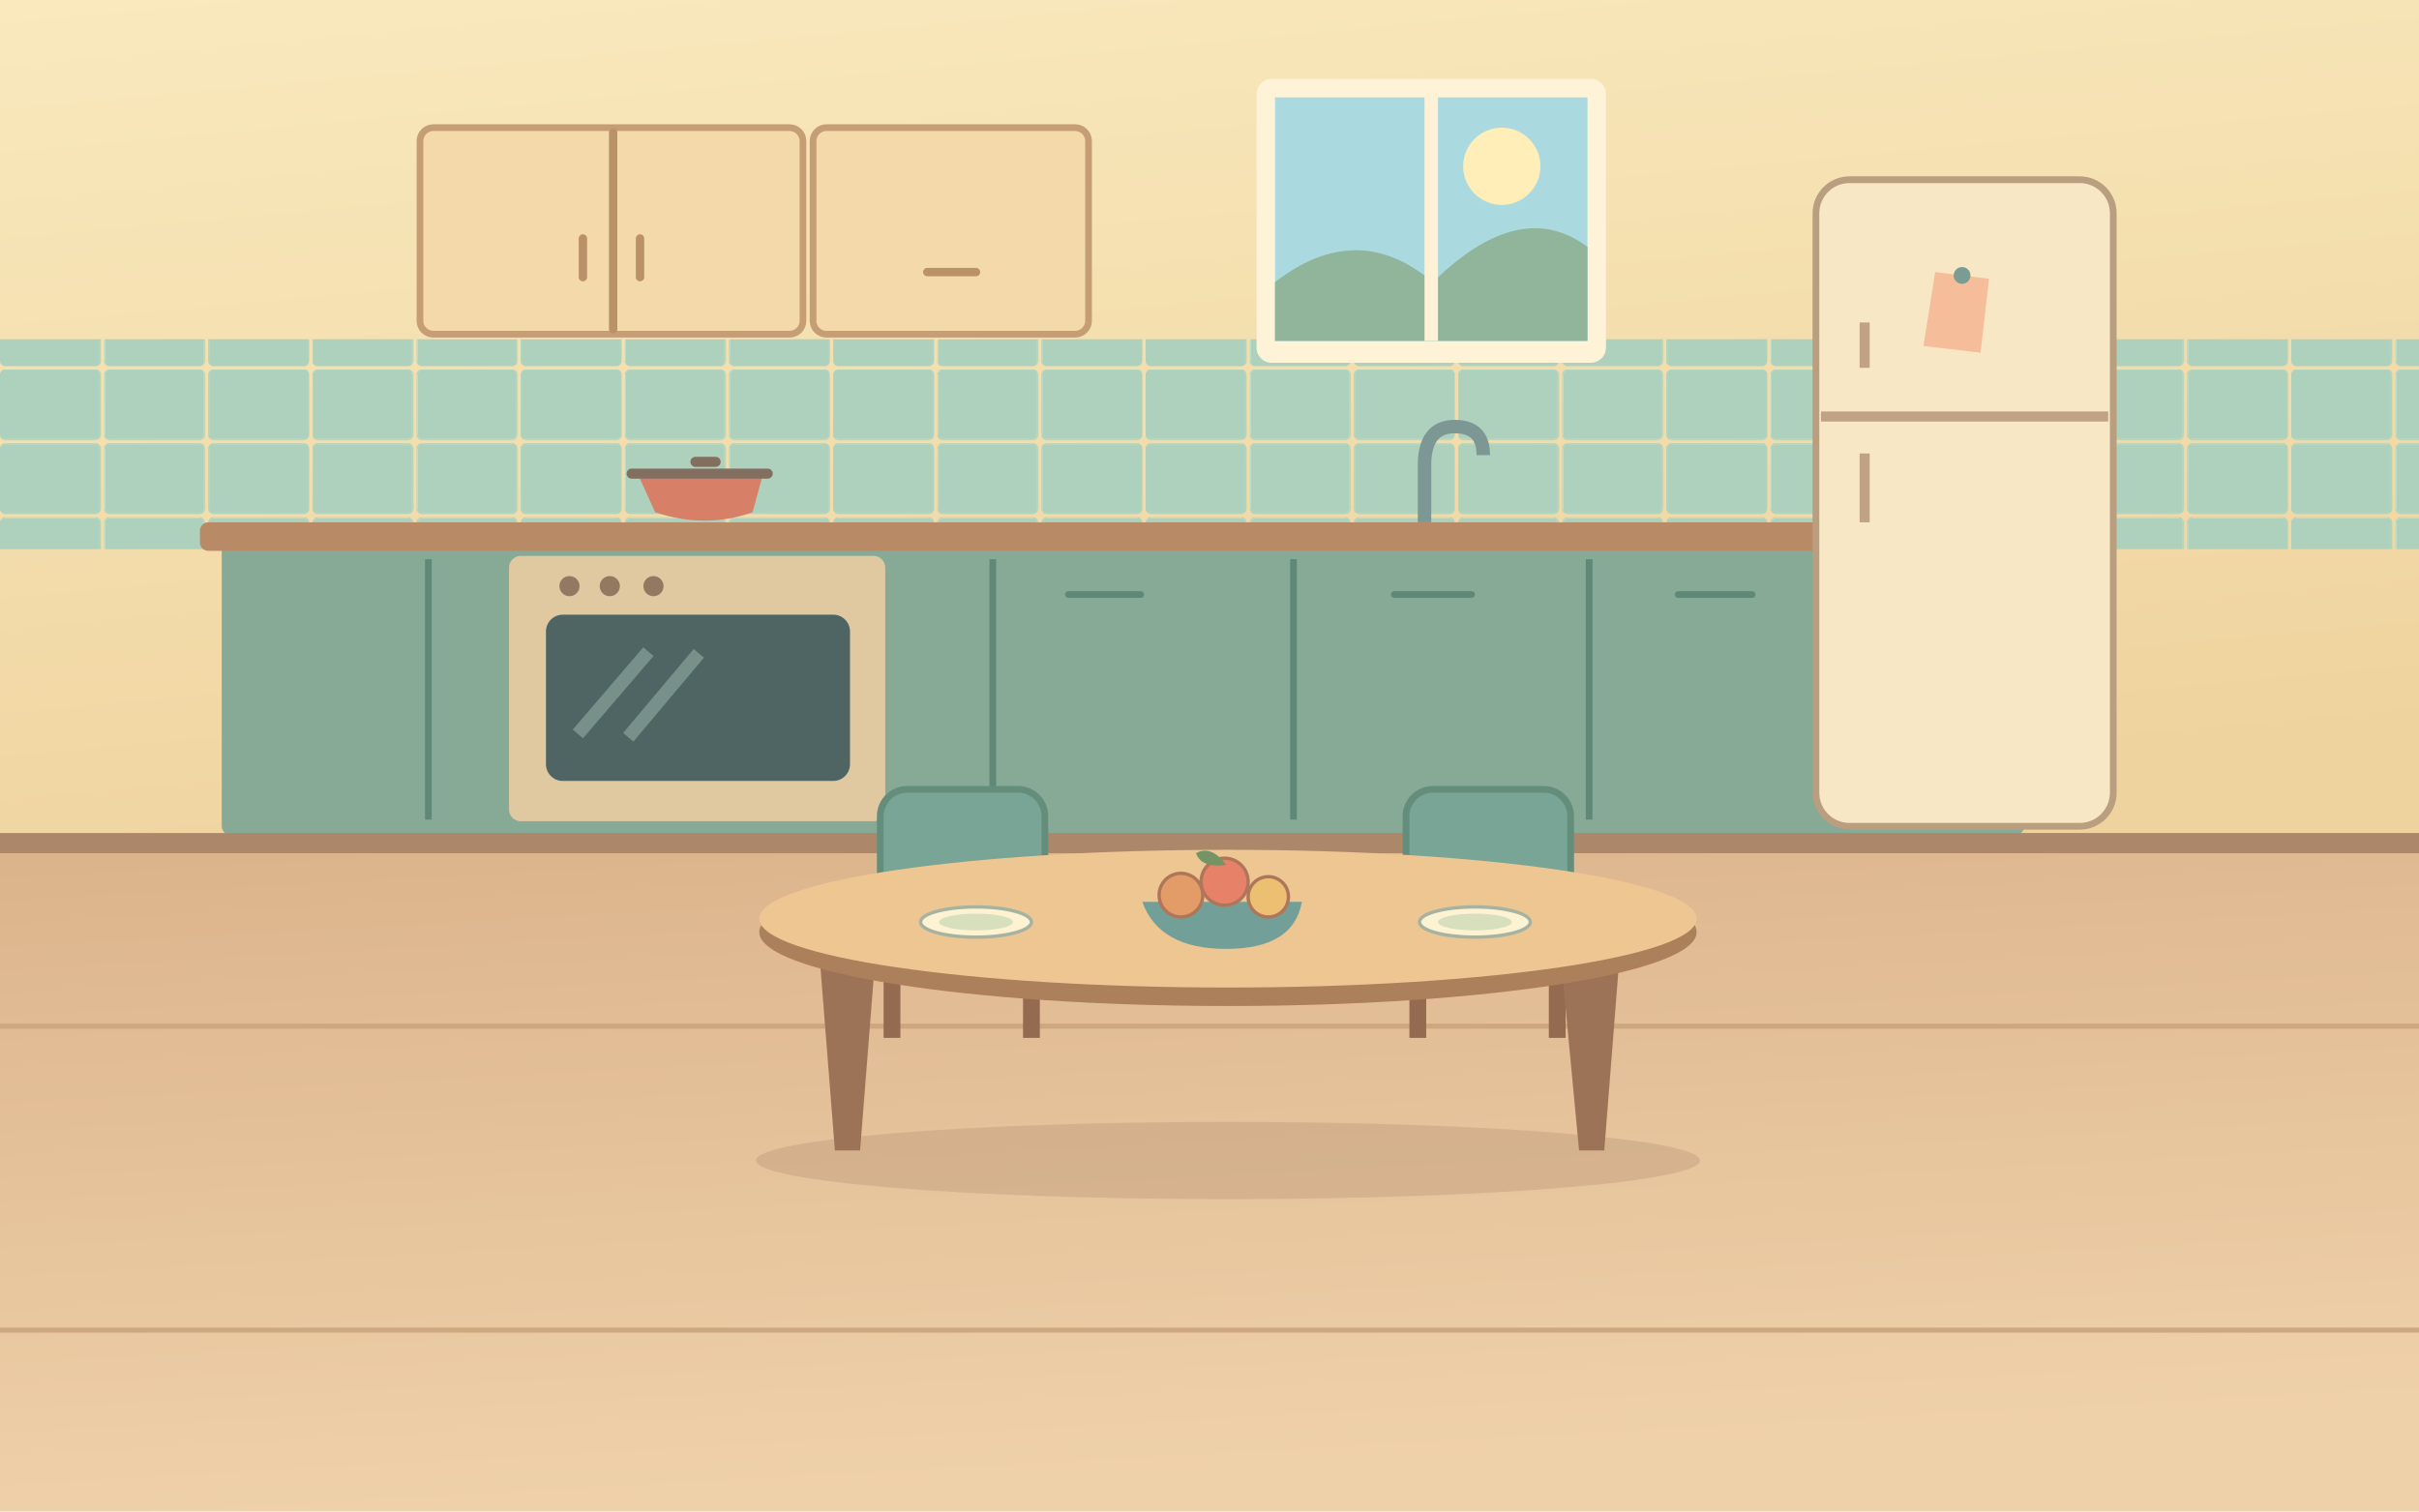
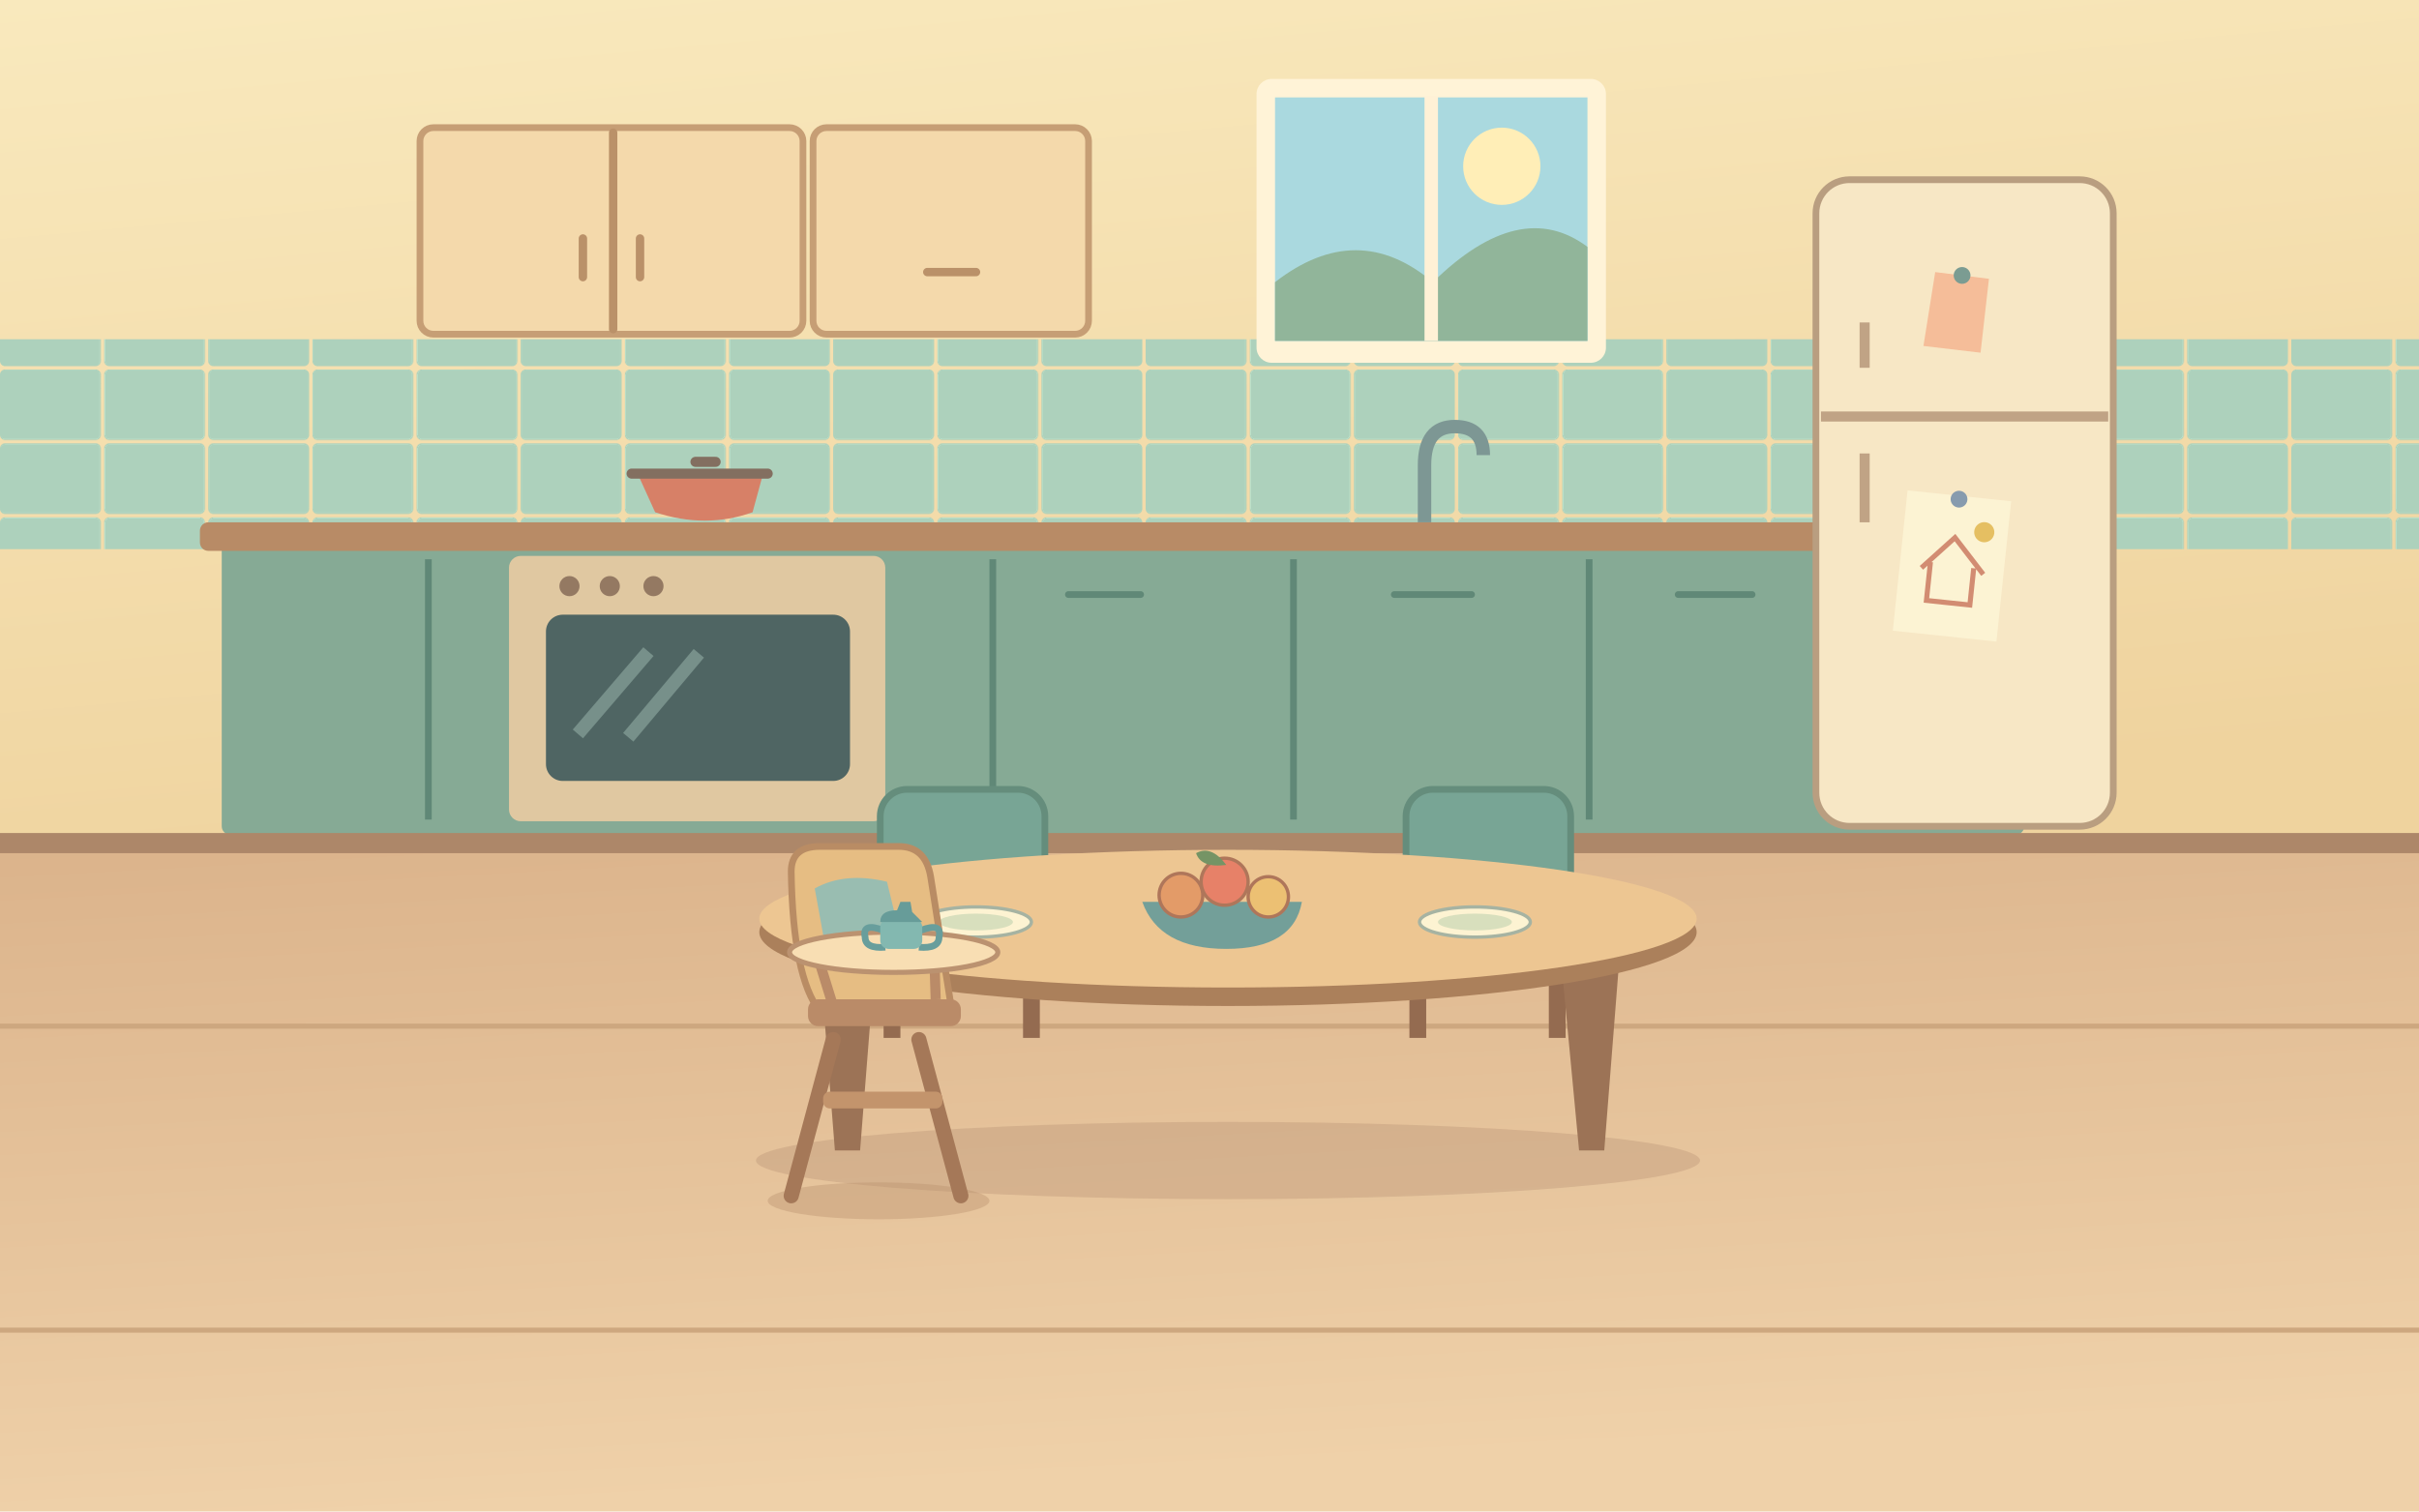
<svg xmlns="http://www.w3.org/2000/svg" viewBox="0 0 1440 900">
  <defs>
    <linearGradient id="wall" x2=".25" y2="1">
      <stop stop-color="#f9e9bd" />
      <stop offset="1" stop-color="#efd39e" />
    </linearGradient>
    <linearGradient id="floor" x2=".2" y2="1">
      <stop stop-color="#dbb38b" />
      <stop offset="1" stop-color="#efd1a9" />
    </linearGradient>
    <pattern id="tiles" width="62" height="44" patternUnits="userSpaceOnUse">
      <rect width="60" height="42" rx="3" fill="#add1bc" />
    </pattern>
    <g id="chair">
      <path d="M-41-74v106m83-106v106" stroke="#946b50" stroke-width="10" />
      <rect x="-48" y="-116" width="98" height="76" rx="16" fill="#78a595" stroke="#658d7c" stroke-width="4" />
      <rect x="-53" y="-22" width="108" height="16" rx="6" fill="#cfa578" />
    </g>
    <g id="plate">
      <ellipse rx="33" ry="9" fill="#fdf3d2" stroke="#a6b3a2" stroke-width="2" />
      <ellipse rx="22" ry="5" fill="#d8dfbd" />
    </g>
  </defs>
  <rect width="1440" height="535" fill="url(#wall)" />
  <rect x="0" y="202" width="1440" height="125" fill="url(#tiles)" />
  <g fill="#f4d9ab" stroke="#c69e75" stroke-width="4">
    <rect x="250" y="76" width="228" height="123" rx="8" />
    <rect x="484" y="76" width="164" height="123" rx="8" />
  </g>
  <path d="M365 79v117m-18-54v23m34-23v23m171-3h29" stroke="#ba9169" stroke-width="5" stroke-linecap="round" />
  <rect x="748" y="47" width="208" height="169" rx="9" fill="#fff3d7" />
  <rect x="759" y="58" width="186" height="145" fill="#aad9df" />
  <circle cx="894" cy="99" r="23" fill="#ffeeb7" />
  <path d="M759 168q49-38 94 0 52-51 92-21v56H759Z" fill="#91b59a" />
  <path d="M852 57v146" stroke="#fff1d6" stroke-width="8" />
  <rect x="132" y="318" width="1073" height="179" rx="5" fill="#86aa95" />
  <rect x="119" y="311" width="1099" height="17" rx="5" fill="#b88b66" />
  <g stroke="#608877" stroke-width="4" fill="none">
    <path d="M255 333v155m336-155v155m179-155v155m176-155v155m156-155v155" />
    <path d="M636 354h43m151 0h46m123 0h44" stroke-linecap="round" />
  </g>
  <rect x="303" y="331" width="224" height="158" rx="7" fill="#e0c8a1" />
  <rect x="325" y="366" width="181" height="99" rx="10" fill="#4f6563" />
  <path d="m344 437 42-49m-12 51 42-50" stroke="#77908a" stroke-width="8" />
  <g fill="#947962">
    <circle cx="339" cy="349" r="6" />
    <circle cx="363" cy="349" r="6" />
    <circle cx="389" cy="349" r="6" />
  </g>
  <path d="M380 283h74l-6 22q-28 10-58 0Z" fill="#d78067" />
  <path d="M376 282h81m-43-7h12" stroke="#836f60" stroke-width="6" stroke-linecap="round" />
  <path d="M848 311v-34q0-23 18-23 17 0 17 17" fill="none" stroke="#7d9794" stroke-width="8" />
  <rect x="1081" y="107" width="177" height="385" rx="20" fill="#f7e7c5" stroke="#b99e80" stroke-width="4" />
  <path d="M1084 248h171m-145-56v27m0 51v41" stroke="#c0a385" stroke-width="6" />
  <path d="m1152 162 32 4-5 44-34-4Z" fill="#f5bd99" />
  <circle cx="1168" cy="164" r="5" fill="#7b9c92" />
  <path d="M0 502h1440v398H0Z" fill="url(#floor)" />
  <path d="M0 502h1440" stroke="#ad8769" stroke-width="12" />
  <path d="M0 611h1440M0 792h1440" stroke="#cda77f" stroke-width="3" />
  <use href="#chair" transform="translate(572 586)" />
  <use href="#chair" transform="translate(885 586)" />
  <ellipse cx="731" cy="691" rx="281" ry="23" fill="#bc9577" opacity=".4" />
  <path d="m487 558 10 127h15l10-127m406 0 12 127h15l10-127" fill="#9c7356" />
  <ellipse cx="731" cy="555" rx="279" ry="44" fill="#ab805b" />
  <ellipse cx="731" cy="547" rx="279" ry="41" fill="#edc692" />
  <use href="#plate" x="581" y="549" />
  <use href="#plate" x="878" y="549" />
  <path d="M680 537h95q-5 28-45 28t-50-28Z" fill="#739f99" />
  <g stroke="#af765a" stroke-width="2">
    <circle cx="703" cy="533" r="13" fill="#e39b68" />
    <circle cx="729" cy="525" r="14" fill="#e78168" />
    <circle cx="755" cy="534" r="12" fill="#ecc073" />
  </g>
  <path d="M730 515q-9-12-18-7 3 9 18 7Z" fill="#759465" />
+   <g transform="translate(523 632)" stroke-linejoin="round">
+     <ellipse cy="83" rx="66" ry="11" fill="#ba926f" opacity=".4" />
+     <path d="m-27-13-25 93m76-93 25 93" stroke="#a57858" stroke-width="9" stroke-linecap="round" />
+     <path d="M-35-30q-16-20-17-83 0-15 17-15h47q16 0 19 18l12 76Z" fill="#e6bd83" stroke="#b98c64" stroke-width="4" />
+     <path d="M-38-103q18-10 43-4l9 37h-46Z" fill="#99bdb1" />
+     <rect x="-42" y="-37" width="91" height="16" rx="6" fill="#ba8b68" />
+     <path d="m-28-36-9-29m71 28-1-31" stroke="#ba8b68" stroke-width="6" />
+     <ellipse cx="9" cy="-65" rx="62" ry="12" fill="#f8deb3" stroke="#bb9270" stroke-width="3" />
+     <rect x="-33" y="18" width="71" height="10" rx="4" fill="#c3946c" />
+     <path d="M3-78q-13-5-11 4 0 7 12 6m21-10q13-5 11 4 0 7-12 6" fill="none" stroke="#689e9c" stroke-width="4" />
+     <rect x="1" y="-85" width="25" height="18" rx="5" fill="#83b8b0" />
+     <path d="M1-83q0-7 10-7l2-5h6l1 6 6 6Z" fill="#679c99" />
+   </g>
+   <g transform="translate(1162 337) rotate(6)">
+     <rect x="-31" y="-42" width="62" height="84" fill="#fcf3d3" />
+     <path d="m-18 3 18-20L19 3m-32-4v23h26V0" fill="none" stroke="#d28c72" stroke-width="3" />
+     <circle cx="17" cy="-22" r="6" fill="#e5bf62" />
+     <circle cy="-40" r="5" fill="#879bae" />
+   </g>
</svg>
